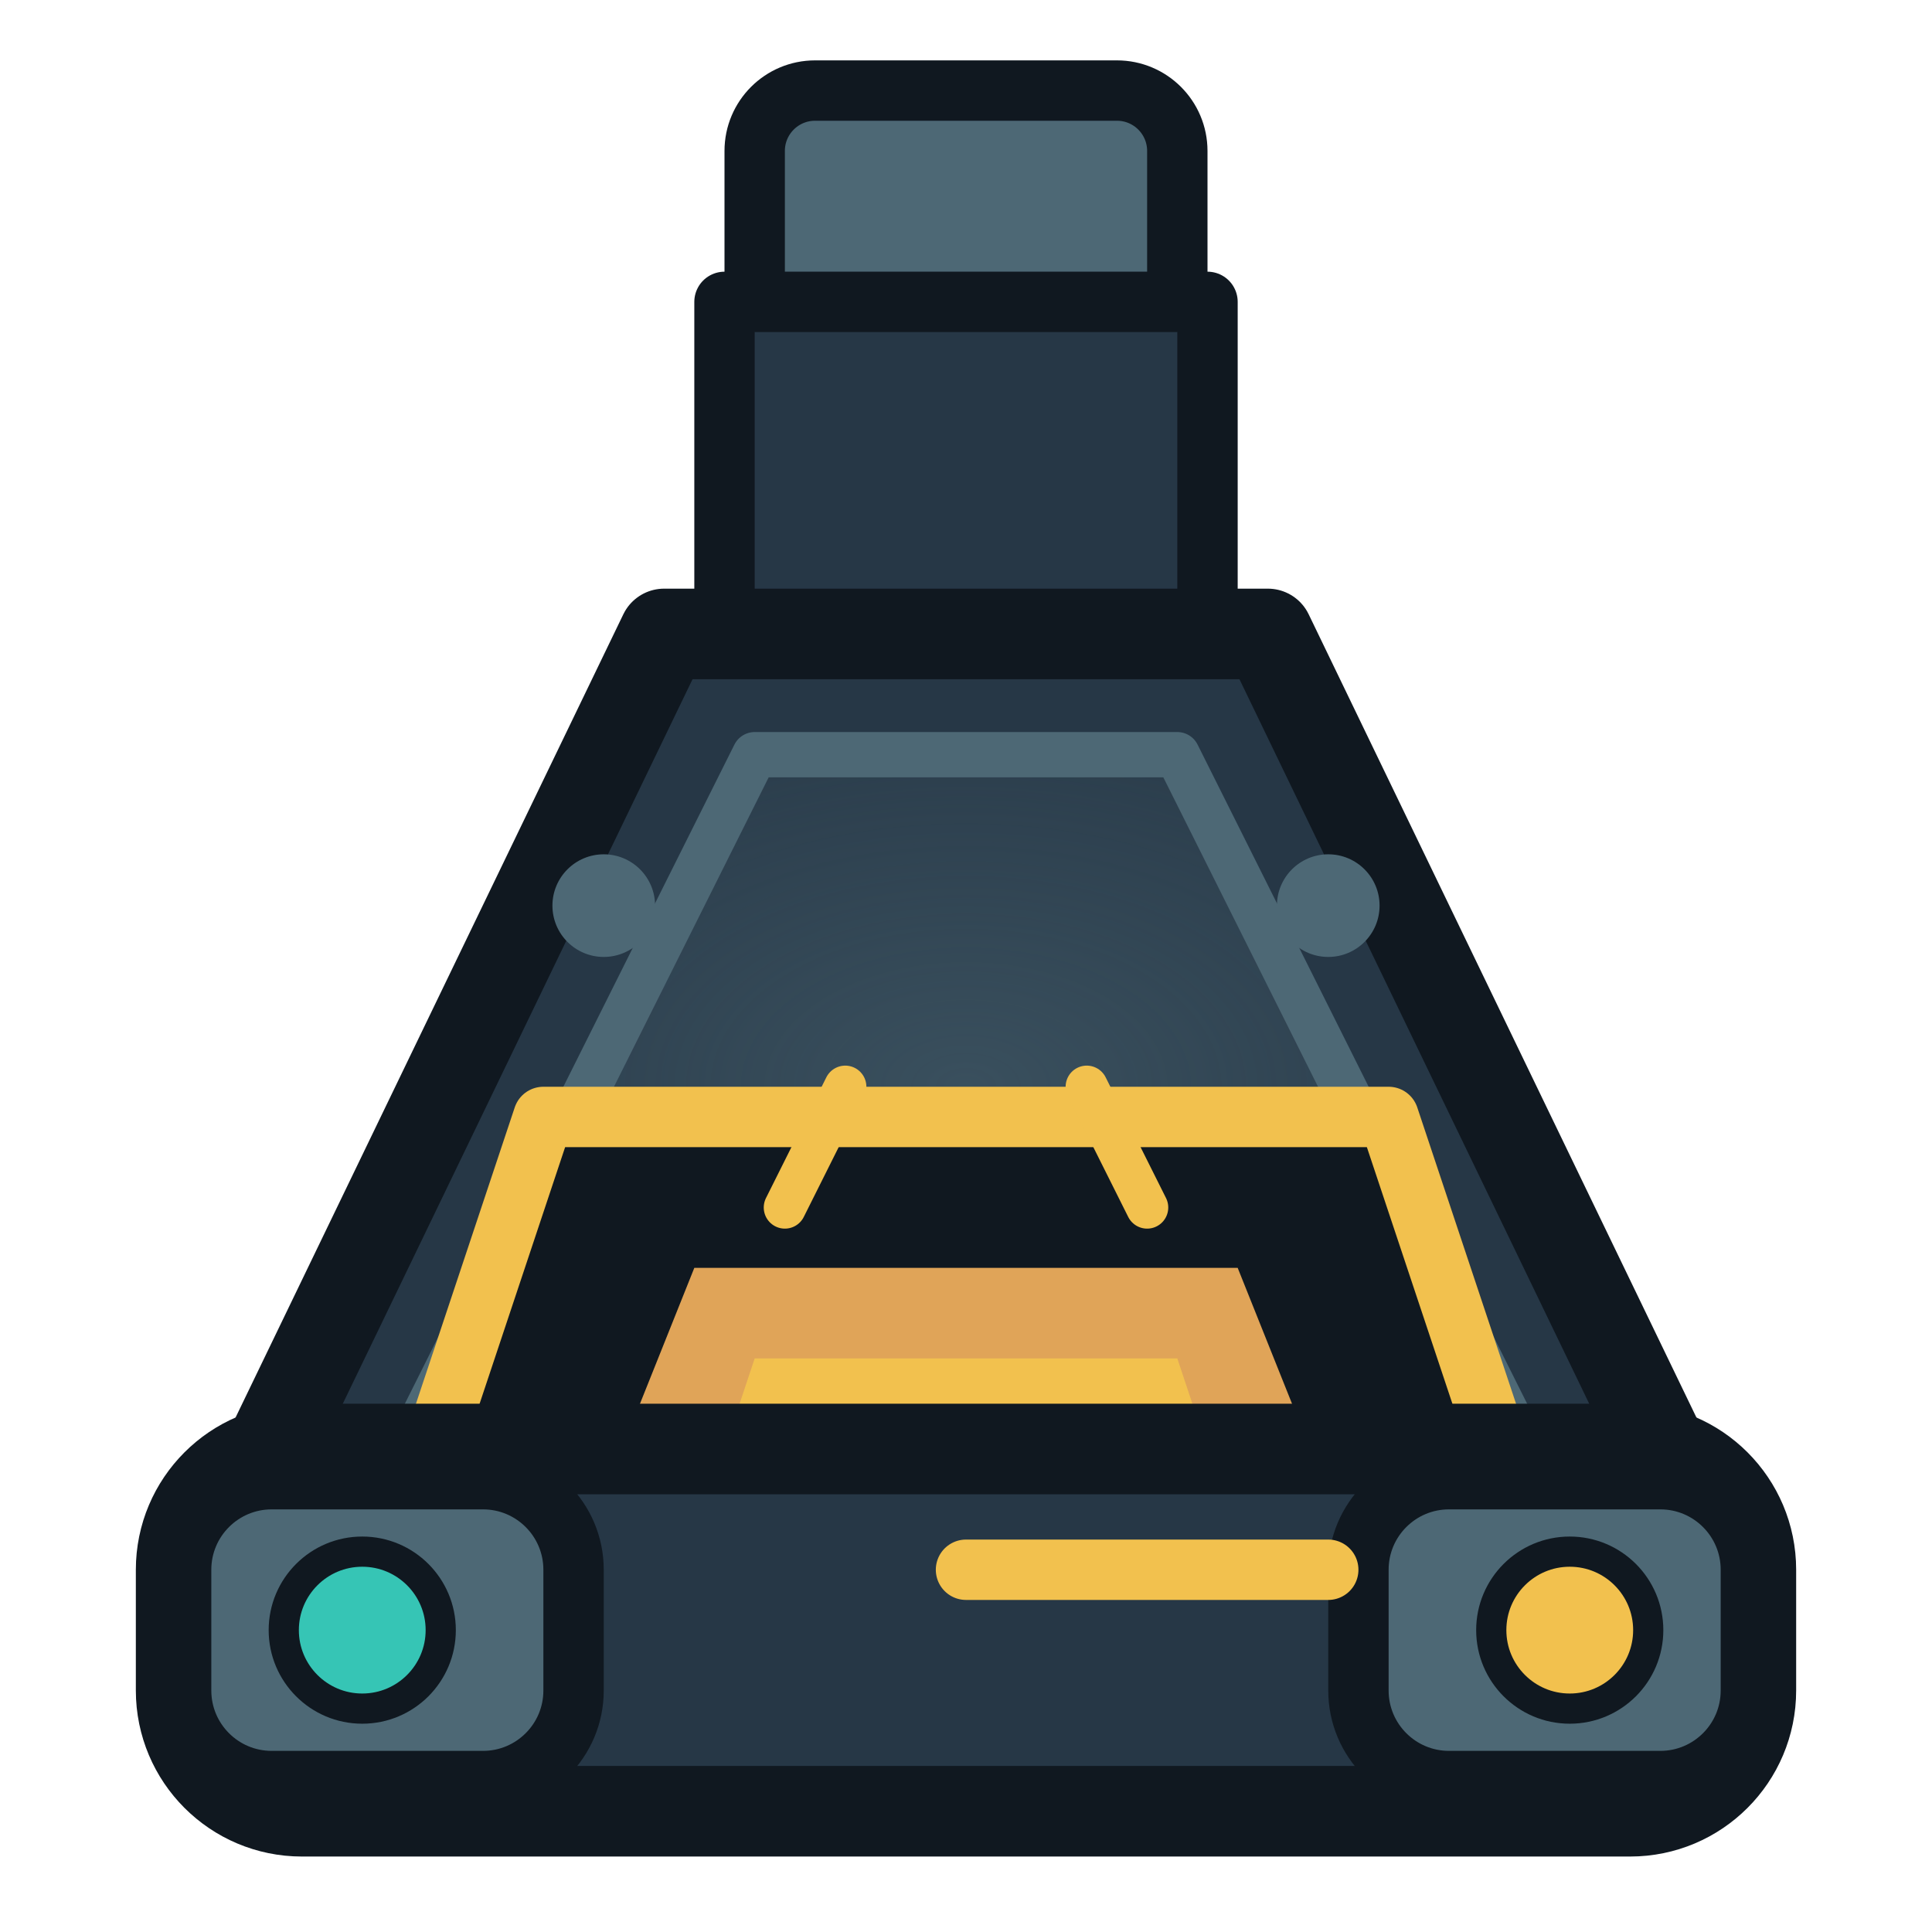
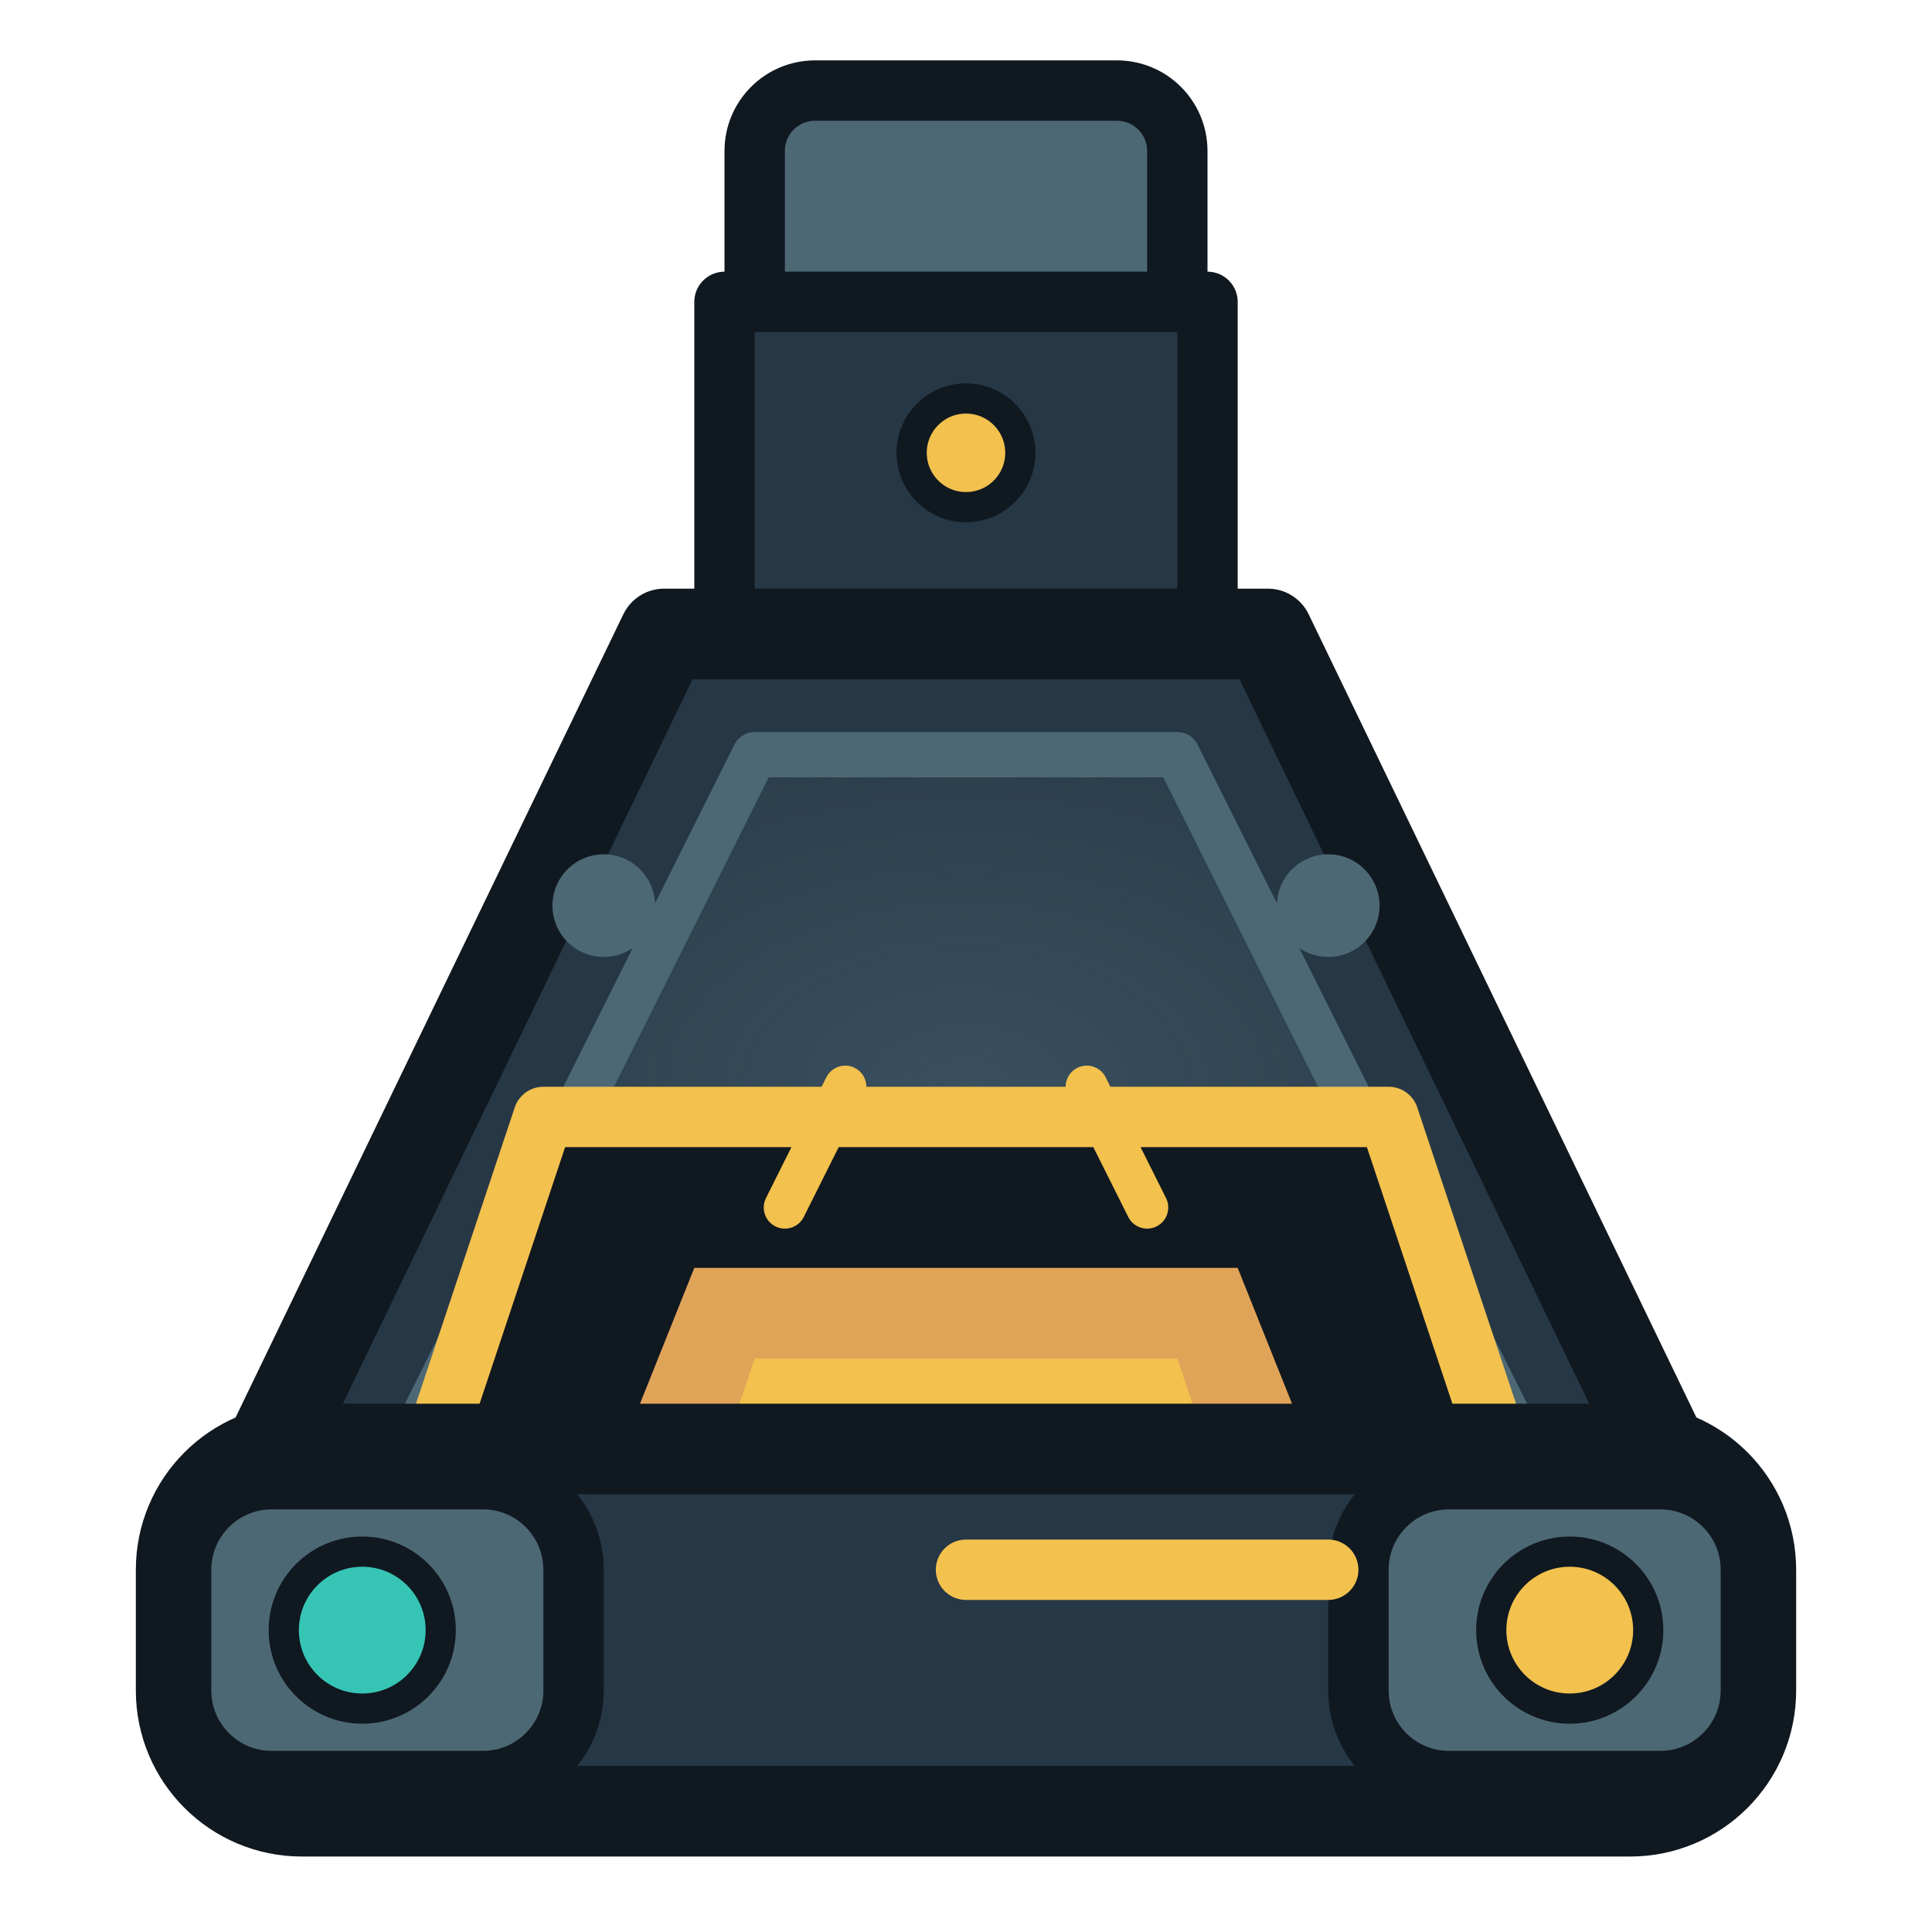
<svg xmlns="http://www.w3.org/2000/svg" width="64" height="64" viewBox="0 0 64 64">
  <defs>
    <radialGradient id="smelter-active-0-light" cx="50%" cy="50%" r="72%">
      <stop offset="0" stop-color="#4d6875" stop-opacity="0.5" />
      <stop offset="1" stop-color="#4d6875" stop-opacity="0" />
    </radialGradient>
  </defs>
  <rect x="25" y="3" width="14" height="8" rx="2" fill="#4d6875" stroke="#101820" stroke-width="2" />
  <path d="M24 10H40V23H24Z" fill="#263746" stroke="#101820" stroke-width="2" stroke-linejoin="round" />
+   <circle cx="32" cy="15" r="1.8" fill="#f2c14e" stroke="#101820" stroke-width="1" />
  <path d="M22 21H42L56 50H8Z" fill="#263746" stroke="#101820" stroke-width="3" stroke-linejoin="round" />
  <path d="M25 25H39L50 47H14Z" fill="url(#smelter-active-0-light)" stroke="#4d6875" stroke-width="1.5" stroke-linejoin="round" />
  <circle cx="20" cy="30" r="1.7" fill="#4d6875" />
  <circle cx="44" cy="30" r="1.7" fill="#4d6875" />
  <path d="M18 37H46L50 49H14Z" fill="#101820" stroke="#f2c14e" stroke-width="2" stroke-linejoin="round" />
  <path d="M23 42H41L43 47H21Z" fill="#e0a458" />
  <path d="M25 45H39L40 48H24Z" fill="#f2c14e" />
  <path d="M26 40L28 36M38 40L36 36" fill="none" stroke="#f2c14e" stroke-width="1.4" stroke-linecap="round" />
  <rect x="6" y="48" width="52" height="12" rx="4" fill="#263746" stroke="#101820" stroke-width="3" />
  <rect x="6" y="49" width="13" height="10" rx="3" fill="#4d6875" stroke="#101820" stroke-width="2" />
  <rect x="45" y="49" width="13" height="10" rx="3" fill="#4d6875" stroke="#101820" stroke-width="2" />
  <circle cx="12" cy="54" r="2.6" fill="#36c5b5" stroke="#101820" stroke-width="1" />
  <circle cx="52" cy="54" r="2.6" fill="#f2c14e" stroke="#101820" stroke-width="1" />
  <path d="M32 52H44" fill="none" stroke="#f2c14e" stroke-width="2" stroke-linecap="round" />
</svg>
